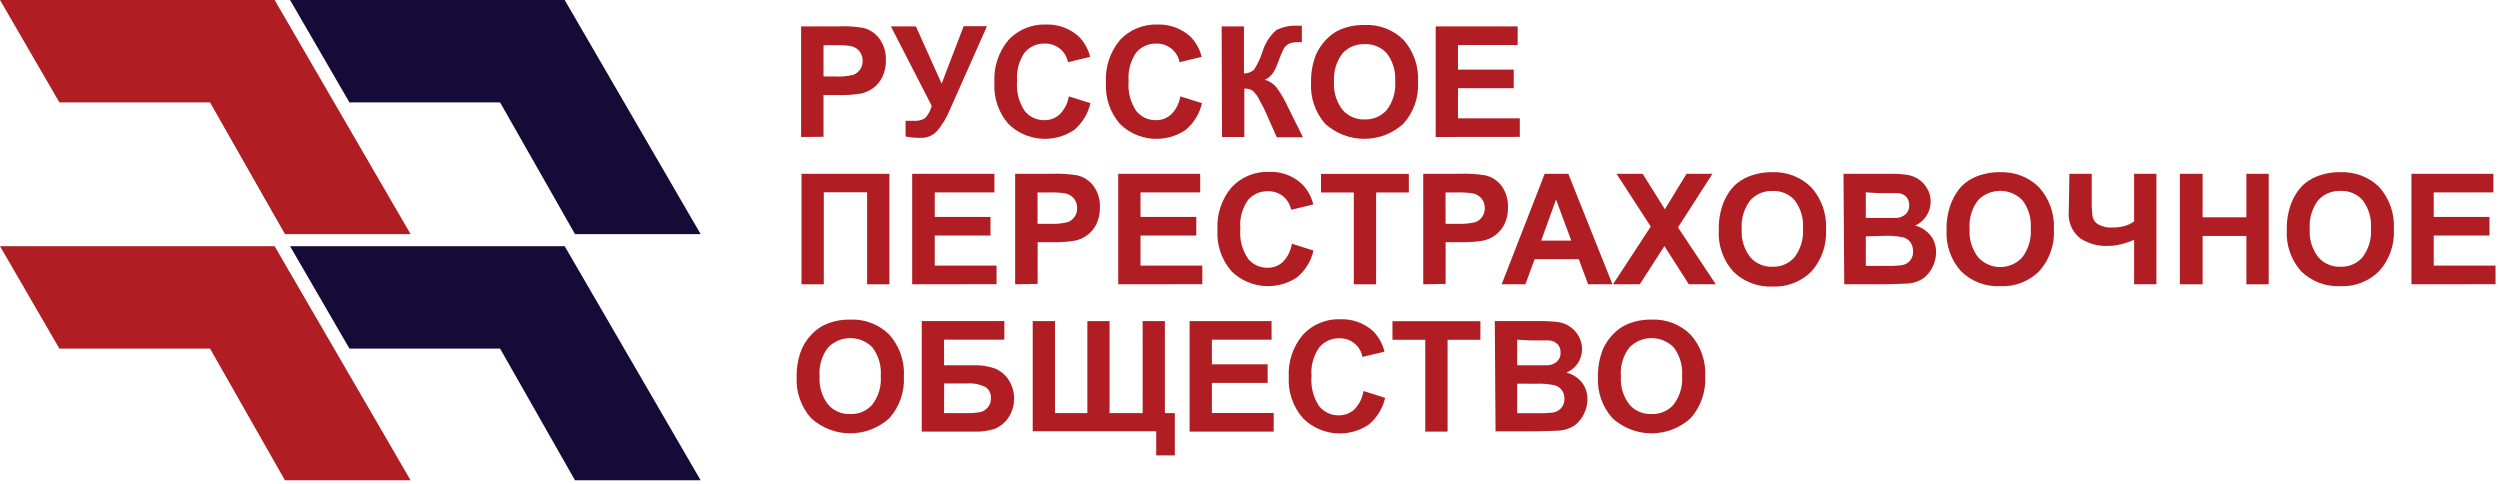
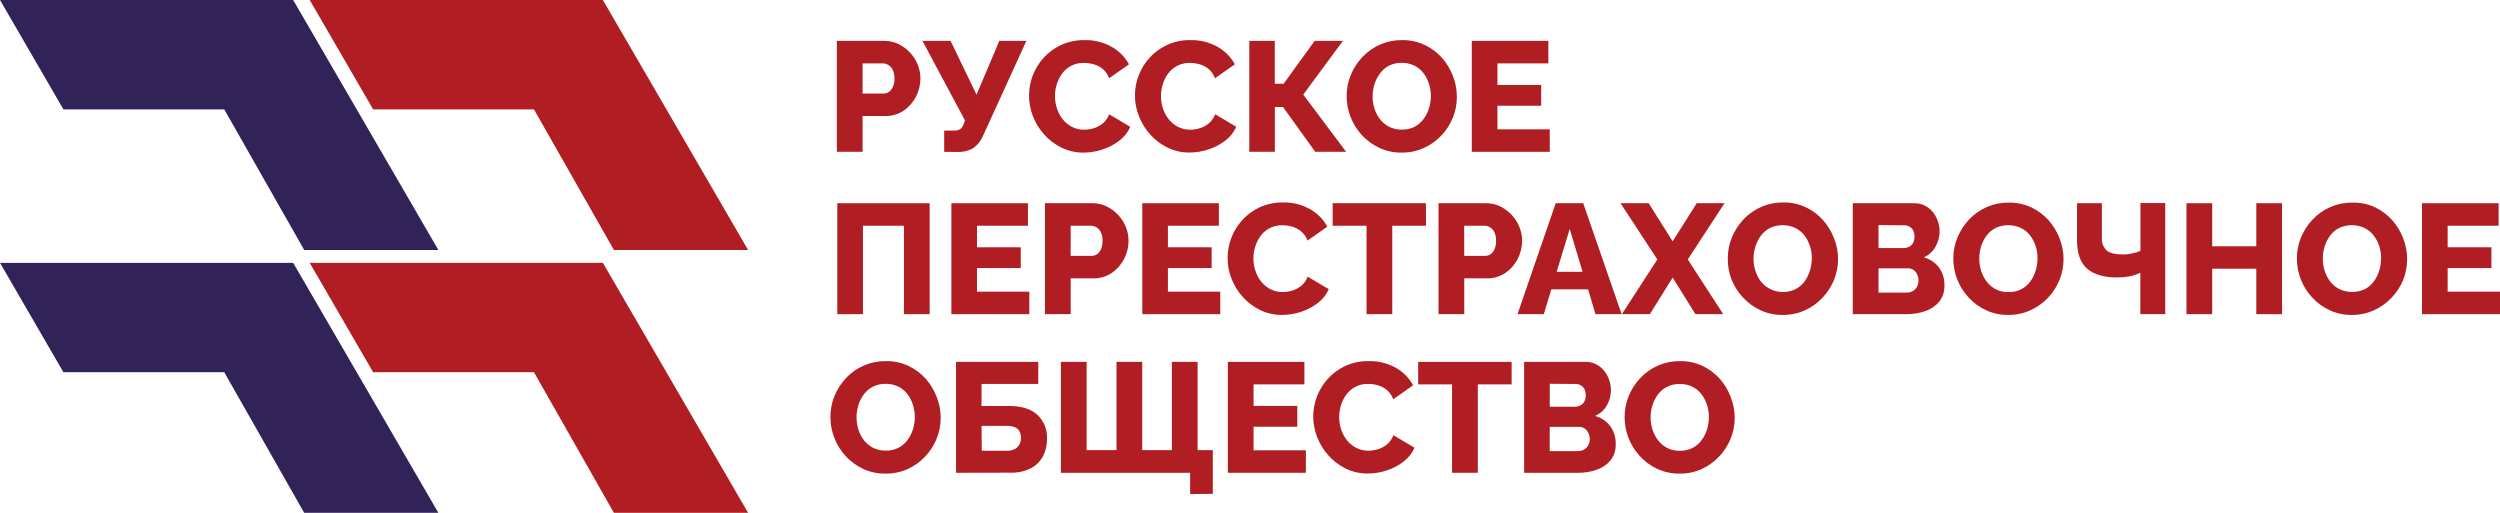
- <svg xmlns="http://www.w3.org/2000/svg" width="269" height="52" viewBox="0 0 269 52" fill="none">
-   <path d="M31.21 0L37.6 11.02H53.81L61.87 25.19H75.39L60.76 0H31.21Z" fill="#160B36" />
-   <path d="M0 0L6.39 11.02H22.6L30.66 25.19H44.18L29.55 0H0Z" fill="#B01E23" />
-   <path d="M31.21 26.49L37.6 37.51H53.81L61.87 51.68H75.39L60.76 26.49H31.21Z" fill="#160B36" />
-   <path d="M0 26.49L6.39 37.51H22.6L30.66 51.68H44.18L29.55 26.49H0Z" fill="#B01E23" />
-   <path d="M86.2 14.74V2.84H90.06C91.013 2.794 91.968 2.848 92.91 3C93.601 3.181 94.208 3.594 94.63 4.17C95.114 4.84 95.357 5.654 95.32 6.48C95.337 7.12 95.199 7.754 94.92 8.33C94.68 8.791 94.338 9.191 93.92 9.5C93.544 9.766 93.119 9.956 92.67 10.06C91.847 10.196 91.013 10.253 90.18 10.23H88.61V14.72L86.2 14.74ZM88.61 4.86V8.23H89.92C90.559 8.265 91.199 8.204 91.82 8.05C92.122 7.932 92.381 7.724 92.56 7.454C92.739 7.183 92.83 6.864 92.82 6.54C92.833 6.145 92.697 5.76 92.44 5.46C92.178 5.175 91.824 4.991 91.44 4.94C90.87 4.867 90.294 4.84 89.72 4.86H88.61Z" fill="#B01E23" />
-   <path d="M95.86 2.84H98.55L101.32 9L103.69 2.82H106.2L102.2 11.82C101.868 12.63 101.417 13.385 100.86 14.06C100.642 14.31 100.371 14.509 100.066 14.642C99.762 14.775 99.432 14.839 99.1 14.83C98.543 14.842 97.987 14.795 97.44 14.69V13C97.78 13 98.09 13 98.36 13C98.784 13.035 99.207 12.926 99.56 12.69C99.896 12.318 100.133 11.867 100.25 11.38L95.86 2.84Z" fill="#B01E23" />
-   <path d="M115 10.37L117.33 11.1C117.075 12.238 116.449 13.258 115.55 14C114.474 14.715 113.185 15.038 111.899 14.914C110.613 14.79 109.409 14.227 108.49 13.32C107.434 12.098 106.899 10.511 107 8.9C106.897 7.221 107.445 5.566 108.53 4.28C109.043 3.739 109.664 3.314 110.354 3.031C111.043 2.748 111.785 2.615 112.53 2.64C113.836 2.589 115.111 3.052 116.08 3.93C116.677 4.536 117.099 5.293 117.3 6.12L114.92 6.69C114.803 6.117 114.492 5.601 114.04 5.23C113.577 4.865 113 4.674 112.41 4.69C112.003 4.678 111.599 4.757 111.227 4.922C110.855 5.086 110.525 5.332 110.26 5.64C109.638 6.541 109.349 7.629 109.44 8.72C109.338 9.851 109.623 10.983 110.25 11.93C110.501 12.247 110.822 12.502 111.188 12.676C111.554 12.849 111.955 12.936 112.36 12.93C112.967 12.944 113.557 12.726 114.01 12.32C114.54 11.792 114.887 11.109 115 10.37Z" fill="#B01E23" />
-   <path d="M127 10.37L129.33 11.1C129.075 12.238 128.449 13.258 127.55 14C126.474 14.715 125.185 15.038 123.899 14.914C122.613 14.79 121.409 14.227 120.49 13.32C119.438 12.096 118.903 10.511 119 8.9C118.897 7.221 119.445 5.566 120.53 4.28C121.043 3.739 121.664 3.314 122.354 3.031C123.043 2.748 123.785 2.615 124.53 2.64C125.836 2.589 127.111 3.052 128.08 3.93C128.677 4.536 129.099 5.293 129.3 6.12L126.92 6.69C126.808 6.112 126.494 5.593 126.034 5.227C125.574 4.86 124.998 4.67 124.41 4.69C124.005 4.678 123.602 4.758 123.232 4.922C122.862 5.086 122.533 5.332 122.27 5.64C121.64 6.537 121.346 7.628 121.44 8.72C121.338 9.851 121.623 10.983 122.25 11.93C122.502 12.247 122.823 12.502 123.189 12.675C123.555 12.848 123.955 12.935 124.36 12.93C124.967 12.944 125.557 12.726 126.01 12.32C126.54 11.792 126.887 11.109 127 10.37Z" fill="#B01E23" />
-   <path d="M131.45 2.84H133.85V7.91C134.252 7.907 134.64 7.757 134.94 7.49C135.306 6.911 135.602 6.29 135.82 5.64C136.084 4.715 136.604 3.883 137.32 3.24C138.068 2.874 138.899 2.712 139.73 2.77H140.08V4.54H139.74C139.371 4.517 139.001 4.578 138.66 4.72C138.427 4.851 138.237 5.045 138.11 5.28C137.867 5.776 137.656 6.287 137.48 6.81C137.361 7.16 137.203 7.495 137.01 7.81C136.777 8.142 136.464 8.411 136.1 8.59C136.634 8.739 137.102 9.063 137.43 9.51C137.873 10.14 138.258 10.81 138.58 11.51L140.2 14.77H137.38L136 11.66C135.949 11.579 135.902 11.496 135.86 11.41C135.86 11.41 135.73 11.18 135.56 10.85C135.379 10.441 135.121 10.071 134.8 9.76C134.527 9.593 134.21 9.513 133.89 9.53V14.74H131.49L131.45 2.84Z" fill="#B01E23" />
-   <path d="M141.07 8.86C141.047 7.834 141.23 6.814 141.61 5.86C141.881 5.255 142.257 4.704 142.72 4.23C143.155 3.772 143.679 3.407 144.26 3.16C145.073 2.834 145.944 2.674 146.82 2.69C147.588 2.651 148.356 2.771 149.075 3.043C149.794 3.315 150.45 3.733 151 4.27C151.549 4.886 151.971 5.604 152.242 6.383C152.513 7.162 152.628 7.987 152.58 8.81C152.627 9.629 152.512 10.449 152.24 11.223C151.969 11.997 151.548 12.71 151 13.32C149.847 14.362 148.349 14.939 146.795 14.939C145.241 14.939 143.743 14.362 142.59 13.32C142.056 12.713 141.647 12.007 141.386 11.241C141.125 10.476 141.018 9.667 141.07 8.86ZM143.54 8.78C143.459 9.885 143.795 10.98 144.48 11.85C144.776 12.182 145.142 12.444 145.552 12.617C145.962 12.79 146.406 12.87 146.85 12.85C147.291 12.867 147.73 12.785 148.137 12.613C148.543 12.44 148.906 12.179 149.2 11.85C149.881 10.967 150.209 9.862 150.12 8.75C150.195 7.675 149.879 6.61 149.23 5.75C148.933 5.417 148.565 5.154 148.153 4.981C147.741 4.808 147.296 4.729 146.85 4.75C146.401 4.731 145.954 4.811 145.539 4.983C145.124 5.156 144.752 5.418 144.45 5.75C143.792 6.617 143.468 7.693 143.54 8.78Z" fill="#B01E23" />
-   <path d="M154.48 14.74V2.84H163.3V4.84H156.88V7.49H162.88V9.49H156.88V12.73H163.53V14.73L154.48 14.74Z" fill="#B01E23" />
-   <path d="M86.24 18.7H95.7V30.59H93.3V20.69H88.64V30.59H86.24V18.7Z" fill="#B01E23" />
-   <path d="M98.15 30.59V18.7H107V20.7H100.58V23.34H106.58V25.34H100.58V28.58H107.23V30.58L98.15 30.59Z" fill="#B01E23" />
-   <path d="M109.23 30.59V18.7H113.09C114.043 18.659 114.998 18.716 115.94 18.87C116.625 19.041 117.231 19.439 117.66 20C118.144 20.674 118.387 21.491 118.35 22.32C118.367 22.957 118.23 23.588 117.95 24.16C117.713 24.623 117.37 25.024 116.95 25.33C116.574 25.596 116.149 25.786 115.7 25.89C114.877 26.026 114.043 26.083 113.21 26.06H111.65V30.55L109.23 30.59ZM111.64 20.71V24.08H113C113.639 24.115 114.279 24.054 114.9 23.9C115.202 23.782 115.461 23.574 115.64 23.304C115.819 23.033 115.91 22.714 115.9 22.39C115.912 21.998 115.777 21.616 115.52 21.32C115.258 21.032 114.905 20.845 114.52 20.79C113.95 20.717 113.375 20.69 112.8 20.71H111.64Z" fill="#B01E23" />
-   <path d="M120.32 30.59V18.7H129.14V20.7H122.72V23.34H128.72V25.34H122.72V28.58H129.37V30.58L120.32 30.59Z" fill="#B01E23" />
-   <path d="M139 26.22L141.33 26.96C141.076 28.095 140.449 29.112 139.55 29.85C138.476 30.564 137.19 30.887 135.906 30.765C134.623 30.643 133.42 30.084 132.5 29.18C131.441 27.956 130.902 26.366 131 24.75C130.895 23.073 131.443 21.421 132.53 20.14C133.042 19.598 133.663 19.17 134.353 18.886C135.042 18.601 135.784 18.466 136.53 18.49C137.834 18.434 139.107 18.898 140.07 19.78C140.682 20.39 141.112 21.159 141.31 22L138.93 22.57C138.814 21.996 138.503 21.48 138.05 21.11C137.589 20.748 137.016 20.561 136.43 20.58C136.023 20.565 135.618 20.642 135.245 20.807C134.873 20.971 134.543 21.219 134.28 21.53C133.652 22.424 133.362 23.512 133.46 24.6C133.358 25.731 133.643 26.863 134.27 27.81C134.521 28.128 134.842 28.384 135.208 28.557C135.574 28.73 135.975 28.817 136.38 28.81C136.984 28.823 137.571 28.605 138.02 28.2C138.552 27.663 138.896 26.968 139 26.22Z" fill="#B01E23" />
-   <path d="M145.67 30.59V20.71H142.14V18.71H151.59V20.71H148.07V30.59H145.67Z" fill="#B01E23" />
-   <path d="M153.14 30.59V18.7H157C157.953 18.659 158.908 18.716 159.85 18.87C160.535 19.041 161.141 19.439 161.57 20C162.053 20.674 162.296 21.491 162.26 22.32C162.277 22.957 162.14 23.588 161.86 24.16C161.623 24.623 161.28 25.024 160.86 25.33C160.484 25.596 160.059 25.786 159.61 25.89C158.787 26.026 157.953 26.083 157.12 26.06H155.55V30.55L153.14 30.59ZM155.54 20.71V24.08H156.86C157.499 24.115 158.139 24.054 158.76 23.9C159.062 23.782 159.321 23.574 159.5 23.304C159.679 23.033 159.77 22.714 159.76 22.39C159.772 21.998 159.636 21.616 159.38 21.32C159.118 21.032 158.765 20.845 158.38 20.79C157.81 20.717 157.234 20.69 156.66 20.71H155.54Z" fill="#B01E23" />
-   <path d="M173.5 30.59H170.88L169.88 27.89H165.13L164.13 30.59H161.58L166.21 18.7H168.75L173.5 30.59ZM169.07 25.89L167.43 21.47L165.83 25.89H169.07Z" fill="#B01E23" />
-   <path d="M173.56 30.59L177.62 24.38L173.94 18.7H176.75L179.14 22.52L181.47 18.7H184.26L180.55 24.47L184.62 30.59H181.72L179.09 26.48L176.44 30.59H173.56Z" fill="#B01E23" />
-   <path d="M184.94 24.72C184.916 23.694 185.099 22.673 185.48 21.72C185.742 21.084 186.119 20.501 186.59 20C187.034 19.57 187.557 19.23 188.13 19C188.943 18.674 189.814 18.514 190.69 18.53C191.466 18.496 192.241 18.623 192.966 18.904C193.691 19.184 194.349 19.612 194.9 20.16C195.449 20.776 195.871 21.494 196.142 22.273C196.414 23.052 196.528 23.877 196.48 24.7C196.572 26.352 196.008 27.973 194.91 29.21C194.363 29.757 193.708 30.184 192.986 30.463C192.265 30.742 191.493 30.867 190.72 30.83C189.944 30.867 189.168 30.743 188.442 30.466C187.716 30.189 187.055 29.765 186.5 29.22C185.955 28.611 185.536 27.899 185.268 27.127C185.001 26.354 184.889 25.536 184.94 24.72ZM187.41 24.64C187.331 25.741 187.666 26.833 188.35 27.7C188.645 28.031 189.01 28.292 189.418 28.465C189.826 28.638 190.267 28.718 190.71 28.7C191.153 28.718 191.594 28.638 192.002 28.465C192.41 28.292 192.775 28.031 193.07 27.7C193.751 26.817 194.082 25.713 194 24.6C194.083 23.509 193.767 22.425 193.11 21.55C192.812 21.215 192.442 20.952 192.029 20.779C191.615 20.606 191.168 20.527 190.72 20.55C190.273 20.534 189.828 20.615 189.415 20.787C189.003 20.96 188.632 21.22 188.33 21.55C187.657 22.433 187.329 23.532 187.41 24.64Z" fill="#B01E23" />
-   <path d="M198.36 18.7H203.11C203.815 18.682 204.521 18.719 205.22 18.81C205.663 18.885 206.085 19.052 206.46 19.3C206.837 19.558 207.149 19.9 207.37 20.3C207.62 20.72 207.748 21.201 207.74 21.69C207.74 22.235 207.582 22.769 207.286 23.227C206.99 23.684 206.567 24.047 206.07 24.27C206.729 24.439 207.316 24.818 207.74 25.35C208.129 25.865 208.333 26.495 208.32 27.14C208.32 27.688 208.194 28.229 207.95 28.72C207.72 29.204 207.377 29.626 206.95 29.95C206.468 30.266 205.915 30.459 205.34 30.51C204.93 30.51 203.97 30.58 202.44 30.59H198.44L198.36 18.7ZM200.76 20.7V23.45H202.34C203.27 23.45 203.85 23.45 204.08 23.45C204.452 23.424 204.805 23.272 205.08 23.02C205.199 22.897 205.291 22.751 205.351 22.591C205.412 22.431 205.438 22.261 205.43 22.09C205.445 21.763 205.338 21.442 205.13 21.19C204.891 20.941 204.565 20.794 204.22 20.78C203.99 20.78 203.3 20.78 202.17 20.78L200.76 20.7ZM200.76 25.43V28.61H203C203.551 28.628 204.103 28.601 204.65 28.53C205.008 28.478 205.331 28.289 205.553 28.004C205.774 27.719 205.877 27.359 205.84 27C205.849 26.677 205.758 26.359 205.58 26.09C205.398 25.831 205.134 25.641 204.83 25.55C204.131 25.397 203.415 25.34 202.7 25.38L200.76 25.43Z" fill="#B01E23" />
-   <path d="M209.45 24.72C209.424 23.693 209.611 22.671 210 21.72C210.259 21.084 210.631 20.501 211.1 20C211.544 19.57 212.067 19.23 212.64 19C213.457 18.674 214.331 18.514 215.21 18.53C215.985 18.496 216.758 18.623 217.481 18.904C218.204 19.185 218.861 19.612 219.41 20.16C220.513 21.392 221.084 23.009 221 24.66C221.048 25.478 220.935 26.298 220.665 27.072C220.396 27.846 219.976 28.559 219.43 29.17C218.885 29.717 218.232 30.144 217.512 30.423C216.792 30.702 216.021 30.827 215.25 30.79C214.469 30.832 213.687 30.711 212.955 30.434C212.223 30.157 211.557 29.73 211 29.18C210.46 28.576 210.044 27.871 209.778 27.105C209.512 26.34 209.401 25.529 209.45 24.72ZM211.93 24.64C211.853 25.74 212.184 26.829 212.86 27.7C213.162 28.026 213.527 28.287 213.934 28.465C214.341 28.643 214.781 28.735 215.225 28.735C215.669 28.735 216.109 28.643 216.516 28.465C216.923 28.287 217.289 28.026 217.59 27.7C218.266 26.81 218.593 25.704 218.51 24.59C218.595 23.497 218.275 22.412 217.61 21.54C217.3 21.222 216.929 20.969 216.519 20.796C216.11 20.623 215.67 20.534 215.225 20.534C214.781 20.534 214.34 20.623 213.931 20.796C213.521 20.969 213.15 21.222 212.84 21.54C212.163 22.425 211.839 23.53 211.93 24.64Z" fill="#B01E23" />
-   <path d="M222.67 18.7H225.07V21.54C225.053 22.152 225.087 22.764 225.17 23.37C225.215 23.534 225.293 23.687 225.397 23.821C225.502 23.955 225.632 24.067 225.78 24.15C226.232 24.399 226.745 24.514 227.26 24.48C227.723 24.49 228.184 24.432 228.63 24.31C228.99 24.208 229.329 24.042 229.63 23.82V18.7H232.03V30.59H229.63V25.8C229.167 26.009 228.685 26.173 228.19 26.29C227.736 26.405 227.269 26.462 226.8 26.46C225.736 26.507 224.685 26.212 223.8 25.62C223.374 25.273 223.04 24.826 222.831 24.317C222.621 23.809 222.542 23.257 222.6 22.71L222.67 18.7Z" fill="#B01E23" />
-   <path d="M234.55 30.59V18.7H237V23.38H241.71V18.7H244.11V30.59H241.71V25.39H237V30.59H234.55Z" fill="#B01E23" />
-   <path d="M246.06 24.72C246.036 23.694 246.219 22.673 246.6 21.72C246.862 21.084 247.239 20.501 247.71 20C248.154 19.57 248.677 19.23 249.25 19C250.064 18.674 250.934 18.514 251.81 18.53C252.58 18.494 253.35 18.616 254.07 18.889C254.791 19.163 255.448 19.582 256 20.12C256.549 20.736 256.971 21.453 257.242 22.233C257.514 23.012 257.628 23.837 257.58 24.66C257.627 25.479 257.512 26.299 257.24 27.073C256.969 27.847 256.548 28.559 256 29.17C255.453 29.717 254.798 30.144 254.076 30.423C253.355 30.702 252.583 30.827 251.81 30.79C251.034 30.826 250.258 30.702 249.532 30.425C248.806 30.148 248.145 29.724 247.59 29.18C246.51 27.954 245.959 26.351 246.06 24.72ZM248.53 24.64C248.451 25.741 248.786 26.833 249.47 27.7C249.766 28.032 250.133 28.294 250.542 28.467C250.952 28.64 251.396 28.72 251.84 28.7C252.281 28.716 252.721 28.635 253.127 28.463C253.533 28.29 253.896 28.029 254.19 27.7C254.87 26.812 255.198 25.705 255.11 24.59C255.198 23.499 254.881 22.413 254.22 21.54C253.923 21.207 253.555 20.944 253.143 20.771C252.731 20.598 252.286 20.519 251.84 20.54C251.391 20.523 250.945 20.604 250.53 20.776C250.116 20.949 249.744 21.209 249.44 21.54C248.768 22.427 248.444 23.53 248.53 24.64Z" fill="#B01E23" />
-   <path d="M259.47 30.59V18.7H268.29V20.7H261.87V23.34H267.87V25.34H261.87V28.58H268.52V30.58L259.47 30.59Z" fill="#B01E23" />
-   <path d="M85.72 40.57C85.695 39.544 85.879 38.523 86.26 37.57C86.528 36.964 86.904 36.412 87.37 35.94C87.805 35.482 88.329 35.117 88.91 34.87C89.721 34.536 90.593 34.373 91.47 34.39C92.245 34.352 93.02 34.475 93.744 34.752C94.469 35.029 95.128 35.454 95.68 36C96.229 36.614 96.652 37.33 96.923 38.107C97.194 38.885 97.308 39.708 97.26 40.53C97.344 42.168 96.78 43.774 95.69 45C94.539 46.046 93.04 46.626 91.485 46.626C89.93 46.626 88.43 46.046 87.28 45C86.196 43.787 85.636 42.195 85.72 40.57ZM88.19 40.49C88.111 41.59 88.442 42.68 89.12 43.55C89.416 43.882 89.782 44.144 90.192 44.317C90.602 44.49 91.046 44.569 91.49 44.55C91.933 44.568 92.374 44.488 92.782 44.315C93.19 44.142 93.555 43.881 93.85 43.55C94.528 42.666 94.856 41.562 94.77 40.45C94.853 39.356 94.537 38.269 93.88 37.39C93.57 37.07 93.198 36.816 92.787 36.642C92.377 36.468 91.936 36.379 91.49 36.379C91.044 36.379 90.603 36.468 90.192 36.642C89.782 36.816 89.41 37.07 89.1 37.39C88.419 38.273 88.094 39.379 88.19 40.49Z" fill="#B01E23" />
-   <path d="M99.18 34.55H108.07V36.55H101.58V39.3H104.79C105.54 39.278 106.289 39.39 107 39.63C107.614 39.862 108.139 40.282 108.5 40.83C108.905 41.441 109.12 42.157 109.12 42.89C109.12 43.623 108.905 44.339 108.5 44.95C108.144 45.47 107.648 45.879 107.07 46.13C106.335 46.369 105.562 46.474 104.79 46.44H99.18V34.55ZM101.58 44.45H103.92C104.446 44.466 104.972 44.429 105.49 44.34C105.802 44.267 106.08 44.09 106.28 43.84C106.52 43.564 106.643 43.205 106.62 42.84C106.637 42.606 106.592 42.371 106.488 42.16C106.384 41.949 106.226 41.769 106.03 41.64C105.408 41.339 104.718 41.208 104.03 41.26H101.59L101.58 44.45Z" fill="#B01E23" />
-   <path d="M111.12 34.55H113.52V44.45H117V34.55H119.39V44.45H122.95V34.55H125.34V44.45H126.41V49H124.41V46.4H111.12V34.55Z" fill="#B01E23" />
-   <path d="M128 46.44V34.55H136.82V36.55H130.4V39.2H136.4V41.2H130.4V44.44H137.05V46.44H128Z" fill="#B01E23" />
-   <path d="M146.71 42.07L149.04 42.81C148.784 43.944 148.158 44.961 147.26 45.7C146.183 46.416 144.892 46.738 143.605 46.611C142.318 46.483 141.115 45.914 140.2 45C139.13 43.78 138.581 42.19 138.67 40.57C138.578 38.906 139.13 37.27 140.21 36C140.72 35.456 141.341 35.027 142.031 34.742C142.721 34.457 143.464 34.324 144.21 34.35C145.516 34.299 146.791 34.762 147.76 35.64C148.356 36.25 148.774 37.01 148.97 37.84L146.6 38.4C146.492 37.821 146.179 37.299 145.718 36.932C145.257 36.565 144.679 36.376 144.09 36.4C143.679 36.392 143.272 36.478 142.899 36.651C142.527 36.825 142.199 37.081 141.94 37.4C141.314 38.295 141.023 39.382 141.12 40.47C141.015 41.604 141.301 42.74 141.93 43.69C142.182 44.007 142.503 44.262 142.869 44.435C143.235 44.608 143.635 44.696 144.04 44.69C144.646 44.703 145.234 44.489 145.69 44.09C146.24 43.545 146.598 42.836 146.71 42.07Z" fill="#B01E23" />
-   <path d="M153.36 46.44V36.56H149.83V34.56H159.29V36.56H155.76V46.44H153.36Z" fill="#B01E23" />
-   <path d="M160.84 34.55H165.6C166.305 34.538 167.01 34.575 167.71 34.66C168.154 34.736 168.577 34.907 168.95 35.16C169.323 35.422 169.634 35.764 169.86 36.16C170.117 36.609 170.245 37.12 170.229 37.638C170.213 38.155 170.054 38.658 169.77 39.09C169.469 39.535 169.045 39.883 168.55 40.09C169.213 40.256 169.804 40.636 170.23 41.17C170.616 41.69 170.82 42.322 170.81 42.97C170.807 43.516 170.677 44.053 170.43 44.54C170.206 45.028 169.862 45.451 169.43 45.77C168.948 46.088 168.395 46.28 167.82 46.33C167.42 46.33 166.46 46.4 164.92 46.41H160.92L160.84 34.55ZM163.25 36.55V39.3H164.82C165.76 39.3 166.34 39.3 166.56 39.3C166.935 39.283 167.29 39.13 167.56 38.87C167.682 38.749 167.777 38.603 167.839 38.443C167.901 38.283 167.928 38.112 167.92 37.94C167.935 37.615 167.824 37.296 167.61 37.05C167.373 36.802 167.052 36.653 166.71 36.63C166.47 36.63 165.79 36.63 164.65 36.63L163.25 36.55ZM163.25 41.28V44.46H165.47C166.021 44.478 166.573 44.455 167.12 44.39C167.454 44.328 167.76 44.16 167.99 43.91C168.223 43.63 168.344 43.274 168.33 42.91C168.339 42.587 168.248 42.269 168.07 42C167.884 41.745 167.621 41.556 167.32 41.46C166.617 41.312 165.898 41.255 165.18 41.29L163.25 41.28Z" fill="#B01E23" />
-   <path d="M171.94 40.57C171.915 39.544 172.099 38.523 172.48 37.57C172.748 36.964 173.124 36.412 173.59 35.94C174.025 35.482 174.549 35.117 175.13 34.87C175.941 34.536 176.813 34.373 177.69 34.39C178.465 34.352 179.239 34.476 179.964 34.753C180.689 35.03 181.348 35.455 181.9 36C182.449 36.614 182.872 37.33 183.143 38.107C183.414 38.885 183.528 39.708 183.48 40.53C183.564 42.168 183 43.774 181.91 45C180.759 46.046 179.26 46.626 177.705 46.626C176.15 46.626 174.65 46.046 173.5 45C172.416 43.787 171.856 42.195 171.94 40.57ZM174.41 40.49C174.331 41.59 174.662 42.68 175.34 43.55C175.636 43.882 176.002 44.144 176.412 44.317C176.822 44.49 177.265 44.569 177.71 44.55C178.153 44.568 178.594 44.488 179.002 44.315C179.41 44.142 179.775 43.881 180.07 43.55C180.748 42.666 181.076 41.561 180.99 40.45C181.073 39.356 180.757 38.269 180.1 37.39C179.79 37.07 179.418 36.816 179.007 36.642C178.597 36.468 178.156 36.379 177.71 36.379C177.264 36.379 176.823 36.468 176.412 36.642C176.002 36.816 175.63 37.07 175.32 37.39C174.639 38.273 174.314 39.379 174.41 40.49Z" fill="#B01E23" />
+ <svg xmlns="http://www.w3.org/2000/svg" viewBox="0 0 680.06 139.5">
+   <defs>
+     <style>.cls-1,.cls-3{fill:#b01e23;}.cls-1,.cls-2{fill-rule:evenodd;}.cls-2{fill:#312258;}</style>
+   </defs>
+   <g id="Layer_2" data-name="Layer 2">
+     <g id="Layer_2-2" data-name="Layer 2">
+       <polygon class="cls-1" points="84.25 0 164 0 203.5 68 167 68 145.25 29.75 101.5 29.75 84.25 0" />
+       <polygon class="cls-2" points="0 0 79.75 0 119.25 68 82.75 68 61 29.75 17.25 29.75 0 0" />
+       <polygon class="cls-1" points="84.25 71.5 164 71.5 203.5 139.5 167 139.5 145.25 101.25 101.5 101.25 84.25 71.5" />
+       <polygon class="cls-2" points="0 71.5 79.75 71.5 119.25 139.5 82.75 139.5 61 101.25 17.25 101.25 0 71.5" />
+       <path class="cls-3" d="M227.64,41.3V11.12h12.88a8.75,8.75,0,0,1,3.95.89,11,11,0,0,1,3.13,2.34,10.57,10.57,0,0,1,2.06,3.27,10.15,10.15,0,0,1,.72,3.74,10.58,10.58,0,0,1-1.21,4.91,10.2,10.2,0,0,1-3.36,3.83,8.68,8.68,0,0,1-5,1.46h-6.17V41.3Zm7-15.86h5.7a2.49,2.49,0,0,0,1.46-.44,3.23,3.23,0,0,0,1.09-1.38,5.53,5.53,0,0,0,.42-2.26,5.18,5.18,0,0,0-.46-2.35,3.18,3.18,0,0,0-1.21-1.34,3.06,3.06,0,0,0-1.56-.43h-5.44Z" />
+       <path class="cls-3" d="M256.84,41.3V35.52h2.72a2.85,2.85,0,0,0,1.66-.42,2.62,2.62,0,0,0,.93-1.36l.34-1L250.93,11.12h7.65l7.06,14.63,6.2-14.63h7.36L267.38,37a7.68,7.68,0,0,1-2.78,3.39,8.23,8.23,0,0,1-4.23.95Z" />
+       <path class="cls-3" d="M279.92,25.91a15.34,15.34,0,0,1,4-10.22,14.66,14.66,0,0,1,4.78-3.48,14.85,14.85,0,0,1,6.34-1.3,14.32,14.32,0,0,1,7.37,1.83,12.13,12.13,0,0,1,4.7,4.76l-5.4,3.78a6,6,0,0,0-1.76-2.53,6.69,6.69,0,0,0-2.47-1.27,10,10,0,0,0-2.61-.37A7.1,7.1,0,0,0,288.93,20a9.66,9.66,0,0,0-1.47,2.94,11.13,11.13,0,0,0-.49,3.18,10.69,10.69,0,0,0,.58,3.49,9.57,9.57,0,0,0,1.61,2.93,7.67,7.67,0,0,0,2.51,2,7.14,7.14,0,0,0,3.29.74,8.79,8.79,0,0,0,2.6-.4A7,7,0,0,0,300,33.56a5.91,5.91,0,0,0,1.72-2.46l5.74,3.4a9.4,9.4,0,0,1-3,3.78,14.94,14.94,0,0,1-4.6,2.4,16.48,16.48,0,0,1-5.09.83,13.44,13.44,0,0,1-6-1.34,15.46,15.46,0,0,1-4.72-3.57,16.61,16.61,0,0,1-3.08-5A15.6,15.6,0,0,1,279.92,25.91Z" />
+       <path class="cls-3" d="M308.73,25.91a15.29,15.29,0,0,1,4-10.22,14.56,14.56,0,0,1,4.78-3.48,14.83,14.83,0,0,1,6.33-1.3,14.32,14.32,0,0,1,7.37,1.83,12.07,12.07,0,0,1,4.7,4.76l-5.4,3.78a6,6,0,0,0-1.76-2.53,6.57,6.57,0,0,0-2.46-1.27,10.16,10.16,0,0,0-2.62-.37,7.3,7.3,0,0,0-3.44.79,7.5,7.5,0,0,0-2.47,2.1,9.41,9.41,0,0,0-1.46,2.94,10.77,10.77,0,0,0,.08,6.67A9.39,9.39,0,0,0,318,32.54a7.57,7.57,0,0,0,2.51,2,7.08,7.08,0,0,0,3.29.74,8.78,8.78,0,0,0,2.59-.4,7,7,0,0,0,2.45-1.34,5.91,5.91,0,0,0,1.72-2.46l5.73,3.4a9.31,9.31,0,0,1-3,3.78,15,15,0,0,1-4.59,2.4,16.49,16.49,0,0,1-5.1.83,13.4,13.4,0,0,1-6-1.34,15.23,15.23,0,0,1-4.72-3.57,16.41,16.41,0,0,1-3.08-5A15.41,15.41,0,0,1,308.73,25.91Z" />
+       <path class="cls-3" d="M339.84,41.3V11.12h6.93V22.77h2.42l8.42-11.65h7.69L354.51,25.74,366.19,41.3h-8.41L349,29.1h-2.21V41.3Z" />
+       <path class="cls-3" d="M381.24,41.51a13.93,13.93,0,0,1-6.06-1.3,15.16,15.16,0,0,1-4.74-3.48,15.7,15.7,0,0,1-4.12-10.61,14.82,14.82,0,0,1,1.13-5.73,16,16,0,0,1,3.14-4.87,14.6,14.6,0,0,1,10.82-4.61,14,14,0,0,1,6.1,1.3,14.65,14.65,0,0,1,4.72,3.5,16.22,16.22,0,0,1,3,4.95,15.33,15.33,0,0,1,1.07,5.59A15,15,0,0,1,395.22,32a15.44,15.44,0,0,1-7.92,8.27A14.5,14.5,0,0,1,381.24,41.51Zm-7.86-15.3a10.71,10.71,0,0,0,.53,3.38,9.2,9.2,0,0,0,1.53,2.91,7.49,7.49,0,0,0,2.46,2,7.4,7.4,0,0,0,3.47.76,7.3,7.3,0,0,0,3.44-.78,7.12,7.12,0,0,0,2.46-2.13,9.6,9.6,0,0,0,1.47-2.95,11.26,11.26,0,0,0,.49-3.32,10.73,10.73,0,0,0-.53-3.35,9.86,9.86,0,0,0-1.53-2.91,6.89,6.89,0,0,0-2.49-2,7.61,7.61,0,0,0-3.36-.73,7.5,7.5,0,0,0-3.48.77A7.11,7.11,0,0,0,375.37,20a10,10,0,0,0-1.48,2.91A11,11,0,0,0,373.38,26.21Z" />
+       <path class="cls-3" d="M421.57,35.18V41.3H400.36V11.12h20.83v6.12H407.34v5.87h11.9v5.65h-11.9v6.42Z" />
+       <path class="cls-3" d="M227.77,85.46V55.28h25.12V85.46h-7V61.4H234.74V85.46Z" />
+       <path class="cls-3" d="M280,79.34v6.12H258.8V55.28h20.82V61.4H265.77v5.87h11.9v5.65h-11.9v6.42Z" />
+       <path class="cls-3" d="M284.25,85.46V55.28h12.88a8.75,8.75,0,0,1,3.95.89,11,11,0,0,1,3.13,2.34,10.46,10.46,0,0,1,2.06,3.27,10.15,10.15,0,0,1,.72,3.74,10.58,10.58,0,0,1-1.21,4.91,10.28,10.28,0,0,1-3.36,3.83,8.75,8.75,0,0,1-5,1.46h-6.17v9.74Zm7-15.86h5.7a2.56,2.56,0,0,0,1.46-.44,3.23,3.23,0,0,0,1.09-1.38,5.53,5.53,0,0,0,.42-2.26,5.22,5.22,0,0,0-.46-2.36,3.25,3.25,0,0,0-1.21-1.34,3.15,3.15,0,0,0-1.56-.42h-5.44Z" />
+       <path class="cls-3" d="M331.94,79.34v6.12H310.73V55.28h20.83V61.4H317.7v5.87h11.9v5.65H317.7v6.42Z" />
+       <path class="cls-3" d="M333.94,70.07a15.29,15.29,0,0,1,4-10.22,14.73,14.73,0,0,1,4.78-3.49A15,15,0,0,1,349,55.07a14.32,14.32,0,0,1,7.37,1.83,12.07,12.07,0,0,1,4.7,4.76l-5.4,3.78a6,6,0,0,0-1.77-2.53,6.6,6.6,0,0,0-2.46-1.28,10,10,0,0,0-2.61-.36,7.35,7.35,0,0,0-3.45.79,7.14,7.14,0,0,0-2.46,2.1,9.66,9.66,0,0,0-1.47,2.94,10.79,10.79,0,0,0-.49,3.18,10.43,10.43,0,0,0,.58,3.49,9.57,9.57,0,0,0,1.61,2.93,7.8,7.8,0,0,0,2.51,2,7.11,7.11,0,0,0,3.29.74,8.84,8.84,0,0,0,2.6-.4A7.15,7.15,0,0,0,354,77.72a5.91,5.91,0,0,0,1.72-2.46l5.74,3.4a9.34,9.34,0,0,1-3,3.78,15,15,0,0,1-4.59,2.4,16.49,16.49,0,0,1-5.1.83,13.4,13.4,0,0,1-6-1.34,15.34,15.34,0,0,1-4.72-3.57,16.34,16.34,0,0,1-3.08-5A15.51,15.51,0,0,1,333.94,70.07Z" />
+       <path class="cls-3" d="M387.91,61.4h-9.18V85.46h-7V61.4h-9.22V55.28h25.37Z" />
+       <path class="cls-3" d="M391.31,85.46V55.28h12.88a8.78,8.78,0,0,1,3.95.89,11.11,11.11,0,0,1,3.13,2.34,10.64,10.64,0,0,1,2.06,3.27,10.15,10.15,0,0,1,.72,3.74,10.58,10.58,0,0,1-1.21,4.91,10.28,10.28,0,0,1-3.36,3.83,8.75,8.75,0,0,1-5,1.46h-6.17v9.74Zm7-15.86H404a2.61,2.61,0,0,0,1.46-.44,3.31,3.31,0,0,0,1.09-1.38,5.53,5.53,0,0,0,.42-2.26,5.08,5.08,0,0,0-.47-2.36,3,3,0,0,0-2.76-1.76h-5.44Z" />
+       <path class="cls-3" d="M423.19,55.28h7.48l10.45,30.18H434l-2-6.76H422l-2.05,6.76h-7.15Zm7.31,18.66L427,62.29l-3.55,11.65Z" />
+       <path class="cls-3" d="M448.48,55.28,455,65.65l6.55-10.37h7.56l-10,15.3,9.65,14.88h-7.56L455,75.51l-6.2,9.95h-7.61l9.64-14.88-10-15.3Z" />
+       <path class="cls-3" d="M484.9,85.67a13.93,13.93,0,0,1-6.06-1.3,14.93,14.93,0,0,1-4.74-3.48A15.79,15.79,0,0,1,471,76,15.55,15.55,0,0,1,470,70.28a14.82,14.82,0,0,1,1.13-5.73,15.77,15.77,0,0,1,3.14-4.87,14.6,14.6,0,0,1,10.82-4.61,14.15,14.15,0,0,1,6.1,1.29,14.78,14.78,0,0,1,4.71,3.51,16,16,0,0,1,3,4.95A15.33,15.33,0,0,1,500,70.41a15,15,0,0,1-1.11,5.74A15.53,15.53,0,0,1,491,84.41,14.28,14.28,0,0,1,484.9,85.67ZM477,70.37a10.72,10.72,0,0,0,.54,3.38,9.2,9.2,0,0,0,1.53,2.91,7.78,7.78,0,0,0,9.37,2,7.23,7.23,0,0,0,2.46-2.13,9.83,9.83,0,0,0,1.47-3,11.6,11.6,0,0,0,.49-3.32,10.73,10.73,0,0,0-.53-3.35A10,10,0,0,0,490.83,64a7,7,0,0,0-2.49-2,8.17,8.17,0,0,0-6.84,0A6.93,6.93,0,0,0,479,64.12,10,10,0,0,0,477.54,67,10.9,10.9,0,0,0,477,70.37Z" />
+       <path class="cls-3" d="M528.93,77.68A6.73,6.73,0,0,1,527.57,82a8.29,8.29,0,0,1-3.7,2.57,14.57,14.57,0,0,1-5.19.88H504V55.28h16.75a6.08,6.08,0,0,1,3.67,1.13,7.28,7.28,0,0,1,2.38,2.91,8.57,8.57,0,0,1,.83,3.7,8.34,8.34,0,0,1-1.08,4A6.58,6.58,0,0,1,523.32,70a7.77,7.77,0,0,1,4.1,2.72A7.93,7.93,0,0,1,528.93,77.68ZM511,61.23v6.25h6.8a3.36,3.36,0,0,0,1.49-.34,2.65,2.65,0,0,0,1.08-1,3.37,3.37,0,0,0,.41-1.74,3.76,3.76,0,0,0-.36-1.75,2.62,2.62,0,0,0-1-1,2.65,2.65,0,0,0-1.4-.36Zm10.88,15.09a3.69,3.69,0,0,0-.38-1.7,3.16,3.16,0,0,0-1-1.21A2.48,2.48,0,0,0,519,73h-8v6.59h7.69a3.14,3.14,0,0,0,1.66-.43A3,3,0,0,0,521.47,78,3.37,3.37,0,0,0,521.87,76.32Z" />
+       <path class="cls-3" d="M546.27,85.67a13.93,13.93,0,0,1-6.06-1.3,15,15,0,0,1-4.74-3.48A15.79,15.79,0,0,1,532.41,76a15.55,15.55,0,0,1-1.06-5.68,14.82,14.82,0,0,1,1.13-5.73,16,16,0,0,1,3.14-4.87,14.6,14.6,0,0,1,10.82-4.61,14.15,14.15,0,0,1,6.1,1.29,14.82,14.82,0,0,1,4.72,3.51,16.18,16.18,0,0,1,3,4.95,15.33,15.33,0,0,1,1.07,5.59,15,15,0,0,1-1.11,5.74A15.49,15.49,0,0,1,557.11,81a15.25,15.25,0,0,1-4.79,3.4A14.28,14.28,0,0,1,546.27,85.67Zm-7.86-15.3a10.71,10.71,0,0,0,.53,3.38,9.2,9.2,0,0,0,1.53,2.91,7.15,7.15,0,0,0,5.93,2.8,7.3,7.3,0,0,0,3.44-.78,7.23,7.23,0,0,0,2.46-2.13,9.6,9.6,0,0,0,1.47-3,11.6,11.6,0,0,0,.49-3.32,10.73,10.73,0,0,0-.53-3.35A10,10,0,0,0,552.2,64a7,7,0,0,0-2.49-2,8.17,8.17,0,0,0-6.84,0,7,7,0,0,0-2.47,2.08A10,10,0,0,0,538.92,67,10.9,10.9,0,0,0,538.41,70.37Z" />
+       <path class="cls-3" d="M582.22,85.46V74.19c-.17.06-.51.2-1,.43a10.38,10.38,0,0,1-2.1.59,17.65,17.65,0,0,1-3.25.26q-5.4,0-8.14-2.4T565,65.35V55.28h6.76v9.31a4.46,4.46,0,0,0,1.25,3.5c.83.76,2.34,1.13,4.53,1.13a11.1,11.1,0,0,0,2.48-.28,11.26,11.26,0,0,0,2.23-.7v-13H589V85.46Z" />
+       <path class="cls-3" d="M620.77,55.28V85.46h-7V73.09h-12V85.46h-7V55.28h7V67h12V55.28Z" />
+       <path class="cls-3" d="M639.73,85.67a13.93,13.93,0,0,1-6.06-1.3,14.93,14.93,0,0,1-4.74-3.48A15.79,15.79,0,0,1,625.87,76a15.55,15.55,0,0,1-1.06-5.68,14.82,14.82,0,0,1,1.12-5.73,16,16,0,0,1,3.15-4.87,14.6,14.6,0,0,1,10.82-4.61A14.11,14.11,0,0,1,646,56.36a14.82,14.82,0,0,1,4.72,3.51,16,16,0,0,1,3,4.95,15.4,15.4,0,0,1,0,11.33A15.52,15.52,0,0,1,650.56,81a15.21,15.21,0,0,1-4.78,3.4A14.31,14.31,0,0,1,639.73,85.67Zm-7.87-15.3a11,11,0,0,0,.53,3.38,9.62,9.62,0,0,0,1.53,2.91,7.53,7.53,0,0,0,2.47,2,8.14,8.14,0,0,0,6.91,0,7.23,7.23,0,0,0,2.46-2.13,9.83,9.83,0,0,0,1.47-3,11.6,11.6,0,0,0,.49-3.32,10.45,10.45,0,0,0-.54-3.35A9.58,9.58,0,0,0,645.65,64a6.85,6.85,0,0,0-2.48-2,8.17,8.17,0,0,0-6.84,0,6.93,6.93,0,0,0-2.47,2.08A10,10,0,0,0,632.37,67,10.9,10.9,0,0,0,631.86,70.37Z" />
+       <path class="cls-3" d="M680.06,79.34v6.12H658.85V55.28h20.83V61.4H665.82v5.87h11.9v5.65h-11.9v6.42Z" />
+       <path class="cls-3" d="M240.82,128.83a13.93,13.93,0,0,1-6.06-1.3,15.16,15.16,0,0,1-4.74-3.48,15.79,15.79,0,0,1-3.06-4.93,15.55,15.55,0,0,1-1.06-5.68A14.91,14.91,0,0,1,227,107.7a16,16,0,0,1,3.14-4.86A14.6,14.6,0,0,1,241,98.23a14.15,14.15,0,0,1,6.1,1.29,14.82,14.82,0,0,1,4.72,3.51,16,16,0,0,1,3,5,15.33,15.33,0,0,1,1.07,5.59,15.08,15.08,0,0,1-1.11,5.74,15.49,15.49,0,0,1-3.14,4.86,15.25,15.25,0,0,1-4.79,3.4A14.28,14.28,0,0,1,240.82,128.83ZM233,113.53a10.71,10.71,0,0,0,.53,3.38,9.2,9.2,0,0,0,1.53,2.91,7.49,7.49,0,0,0,2.46,2,7.4,7.4,0,0,0,3.47.76,7.3,7.3,0,0,0,3.44-.78,7.23,7.23,0,0,0,2.46-2.13,9.71,9.71,0,0,0,1.47-2.95,11.26,11.26,0,0,0,.49-3.32,10.83,10.83,0,0,0-.53-3.36,10.11,10.11,0,0,0-1.53-2.91,7.1,7.1,0,0,0-2.49-2,7.6,7.6,0,0,0-3.36-.72,7.5,7.5,0,0,0-3.48.77,7,7,0,0,0-2.47,2.08,10,10,0,0,0-1.48,2.91A10.9,10.9,0,0,0,233,113.53Z" />
+       <path class="cls-3" d="M260.07,128.61V98.44h22.36v6H267v6h7.48q5.1,0,7.72,2.4a8.37,8.37,0,0,1,2.61,6.48,10,10,0,0,1-1.13,4.87,7.93,7.93,0,0,1-3.33,3.23,11.76,11.76,0,0,1-5.53,1.16Zm7-6h6.8a4.35,4.35,0,0,0,2.28-.51,3.16,3.16,0,0,0,1.21-1.31,3.94,3.94,0,0,0,.38-1.66,4.22,4.22,0,0,0-.32-1.62,2.4,2.4,0,0,0-1.17-1.21,5.24,5.24,0,0,0-2.42-.45H267Z" />
+       <path class="cls-3" d="M323.74,134.39v-5.78H288.59V98.44h7v24h8.12v-24h7v24h8.07v-24h7v24h4.13v11.9Z" />
+       <path class="cls-3" d="M355.23,122.49v6.12H334V98.44h20.83v6.12H341v5.86h11.9v5.66H341v6.41Z" />
+       <path class="cls-3" d="M357.23,113.23a15.29,15.29,0,0,1,4-10.22A14.73,14.73,0,0,1,366,99.52a15,15,0,0,1,6.34-1.29,14.41,14.41,0,0,1,7.37,1.82,12.11,12.11,0,0,1,4.69,4.76L379,108.6a6.06,6.06,0,0,0-1.77-2.53,6.6,6.6,0,0,0-2.46-1.28,10,10,0,0,0-2.62-.36,7.1,7.1,0,0,0-5.9,2.89,9.49,9.49,0,0,0-1.47,2.93,10.85,10.85,0,0,0-.49,3.19,10.43,10.43,0,0,0,.58,3.49,9.57,9.57,0,0,0,1.61,2.93,7.8,7.8,0,0,0,2.51,2,7.24,7.24,0,0,0,3.29.74,8.84,8.84,0,0,0,2.6-.4,7.15,7.15,0,0,0,2.44-1.34,6,6,0,0,0,1.72-2.47l5.74,3.4a9.38,9.38,0,0,1-3,3.79,15,15,0,0,1-4.59,2.4,16.49,16.49,0,0,1-5.1.83,13.4,13.4,0,0,1-6-1.34,15.34,15.34,0,0,1-4.72-3.57,16.34,16.34,0,0,1-3.08-5A15.51,15.51,0,0,1,357.23,113.23Z" />
+       <path class="cls-3" d="M411.2,104.56H402v24.05h-7V104.56h-9.22V98.44H411.2Z" />
+       <path class="cls-3" d="M439.51,120.84a6.75,6.75,0,0,1-1.36,4.33,8.29,8.29,0,0,1-3.7,2.57,14.78,14.78,0,0,1-5.18.87H414.6V98.44h16.75A6.08,6.08,0,0,1,435,99.57a7.28,7.28,0,0,1,2.38,2.91,8.56,8.56,0,0,1,.83,3.69,8.34,8.34,0,0,1-1.08,4.06,6.52,6.52,0,0,1-3.25,2.91,7.83,7.83,0,0,1,4.1,2.72A8,8,0,0,1,439.51,120.84Zm-17.94-16.45v6.25h6.8a3.36,3.36,0,0,0,1.49-.34,2.65,2.65,0,0,0,1.08-1,3.41,3.41,0,0,0,.41-1.75,3.74,3.74,0,0,0-.36-1.74,2.62,2.62,0,0,0-1-1,2.65,2.65,0,0,0-1.4-.36Zm10.88,15.09a3.66,3.66,0,0,0-.38-1.7,3.16,3.16,0,0,0-1-1.21,2.48,2.48,0,0,0-1.51-.45h-8v6.59h7.7a3.12,3.12,0,0,0,1.65-.43,3,3,0,0,0,1.13-1.14A3.37,3.37,0,0,0,432.45,119.48Z" />
+       <path class="cls-3" d="M456.85,128.83a13.93,13.93,0,0,1-6.06-1.3,14.93,14.93,0,0,1-4.74-3.48,15.79,15.79,0,0,1-3.06-4.93,15.55,15.55,0,0,1-1.06-5.68,14.91,14.91,0,0,1,1.13-5.74,15.85,15.85,0,0,1,3.14-4.86A14.6,14.6,0,0,1,457,98.23a14.15,14.15,0,0,1,6.1,1.29,14.78,14.78,0,0,1,4.71,3.51,16,16,0,0,1,3,5,15.33,15.33,0,0,1,1.07,5.59,15.08,15.08,0,0,1-1.11,5.74,15.53,15.53,0,0,1-7.93,8.26A14.28,14.28,0,0,1,456.85,128.83ZM449,113.53a10.72,10.72,0,0,0,.54,3.38,9.2,9.2,0,0,0,1.53,2.91,7.14,7.14,0,0,0,5.92,2.8,7.31,7.31,0,0,0,3.45-.78,7.23,7.23,0,0,0,2.46-2.13,9.94,9.94,0,0,0,1.47-2.95,11.6,11.6,0,0,0,.49-3.32,10.83,10.83,0,0,0-.53-3.36,10.11,10.11,0,0,0-1.53-2.91,7.1,7.1,0,0,0-2.49-2,7.6,7.6,0,0,0-3.36-.72,7.5,7.5,0,0,0-3.48.77,6.93,6.93,0,0,0-2.47,2.08,10,10,0,0,0-1.48,2.91A10.91,10.91,0,0,0,449,113.53Z" />
+     </g>
+   </g>
</svg>
